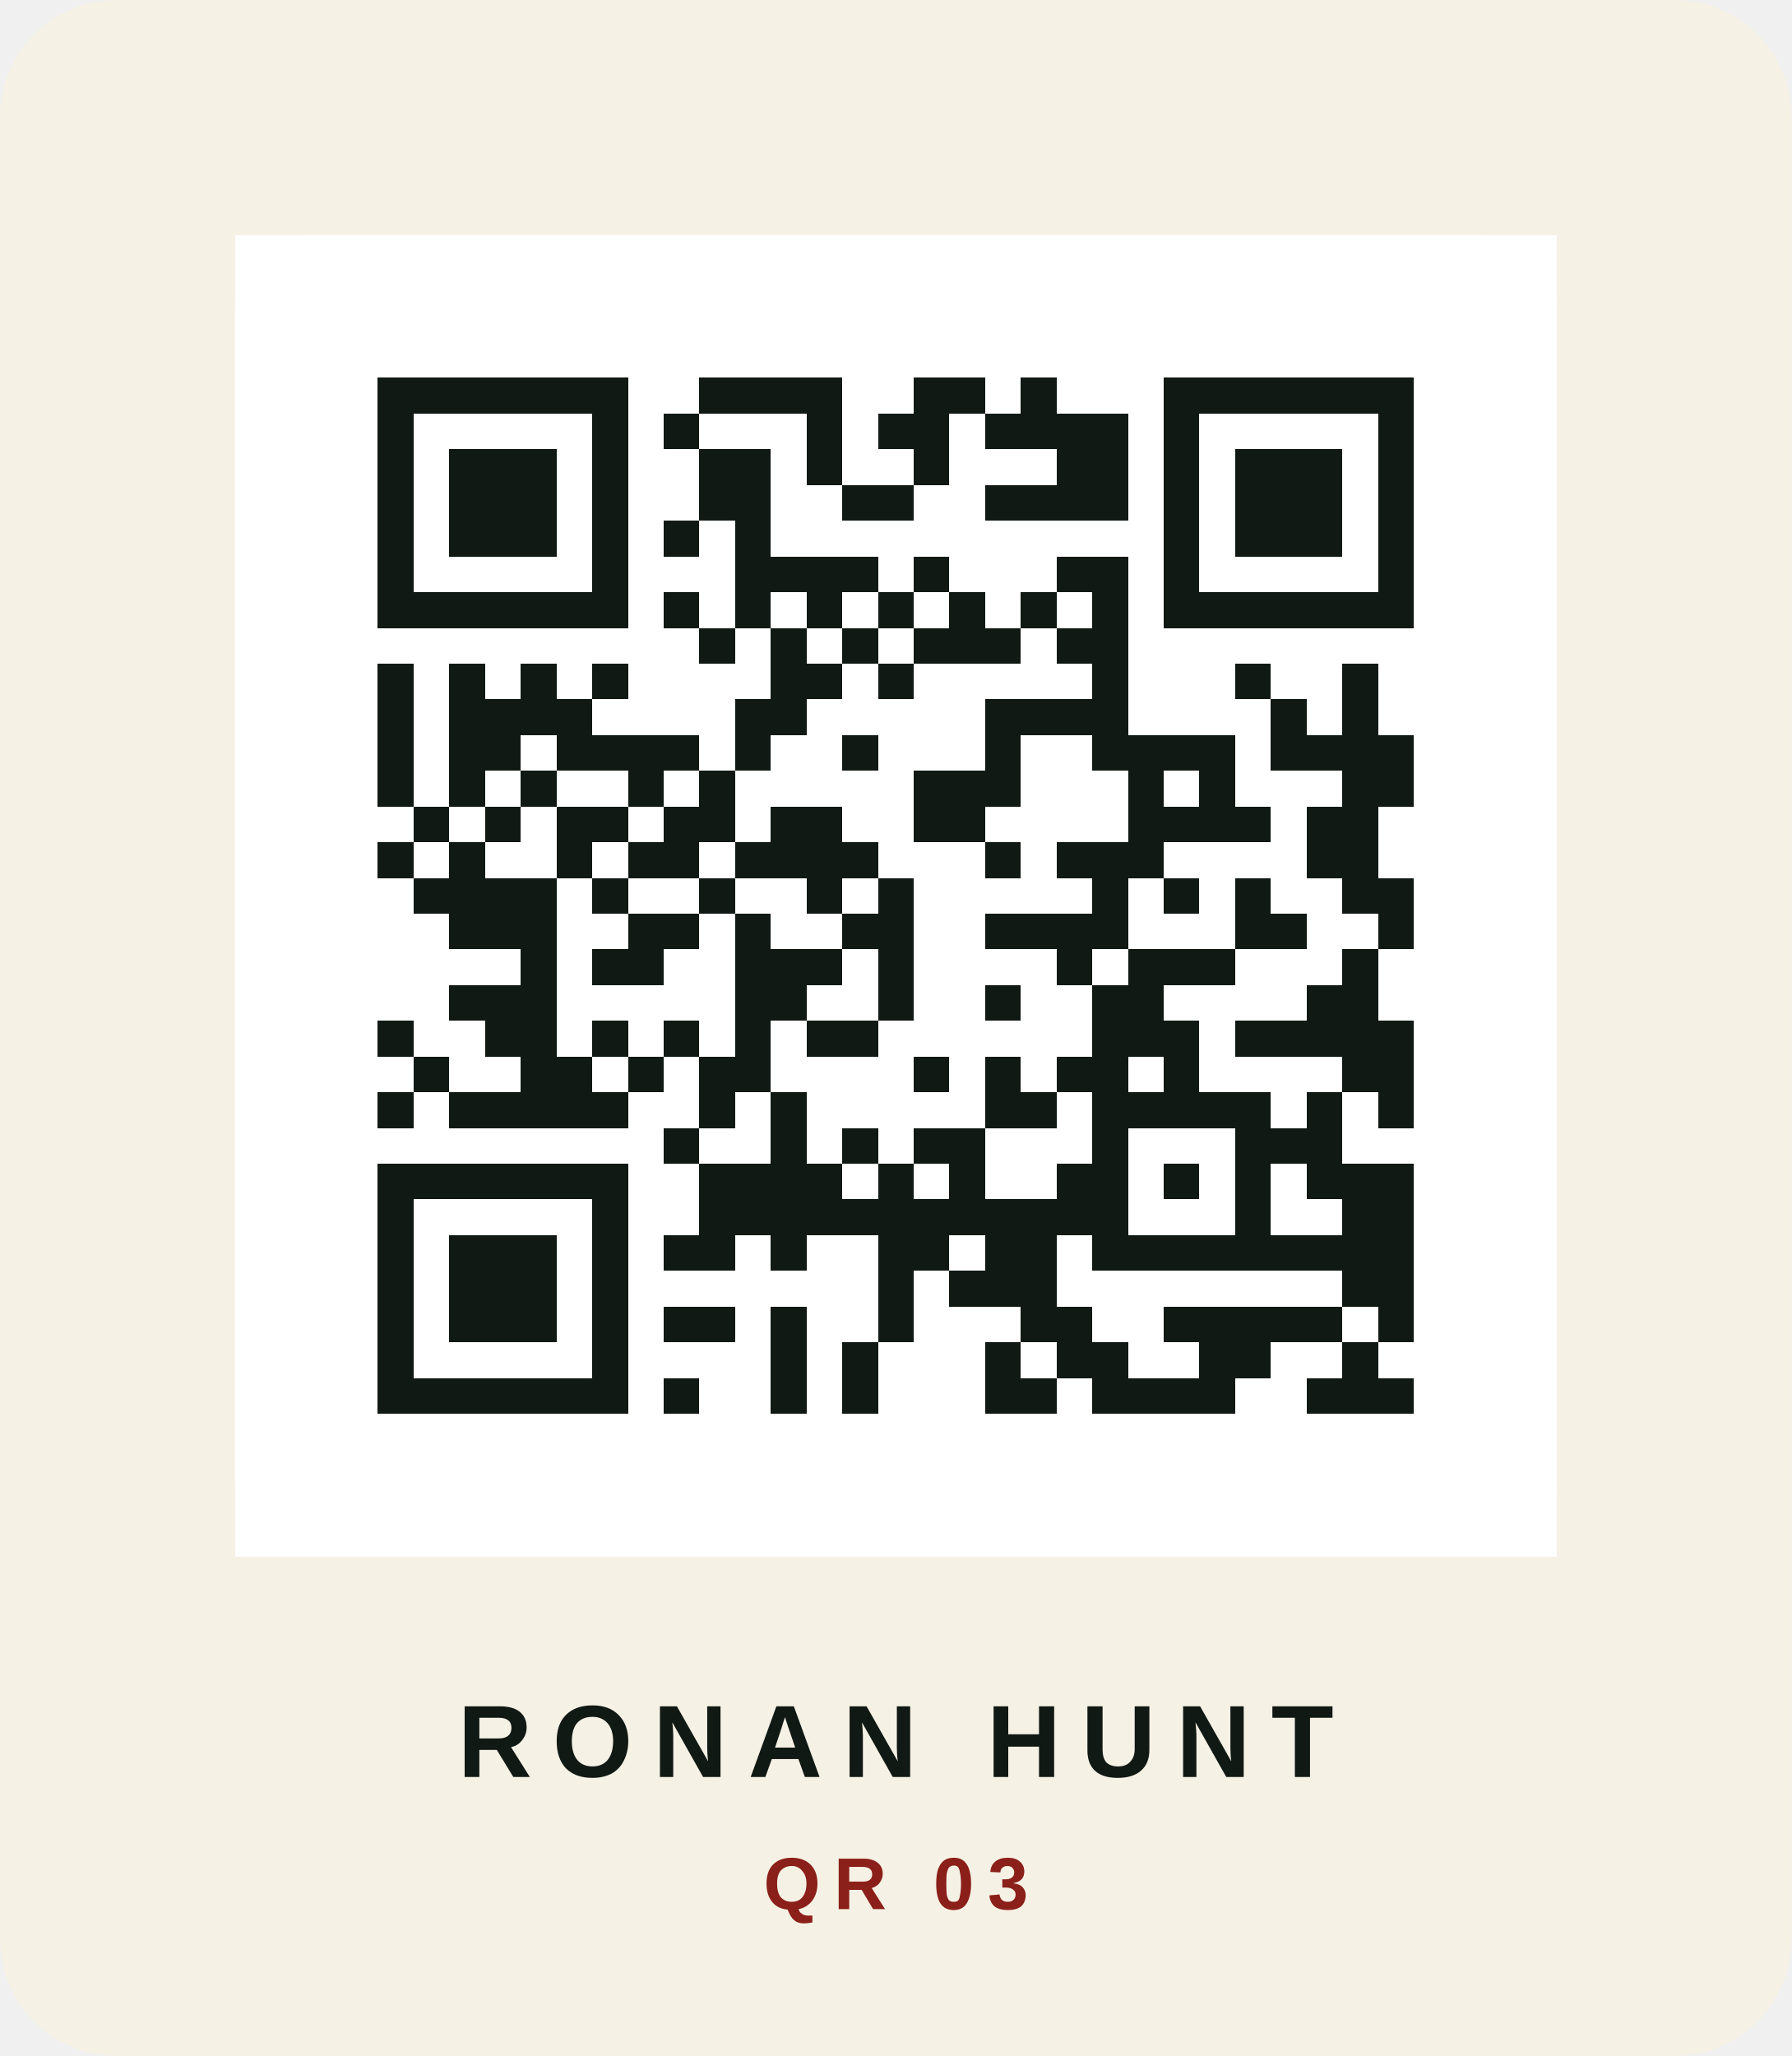
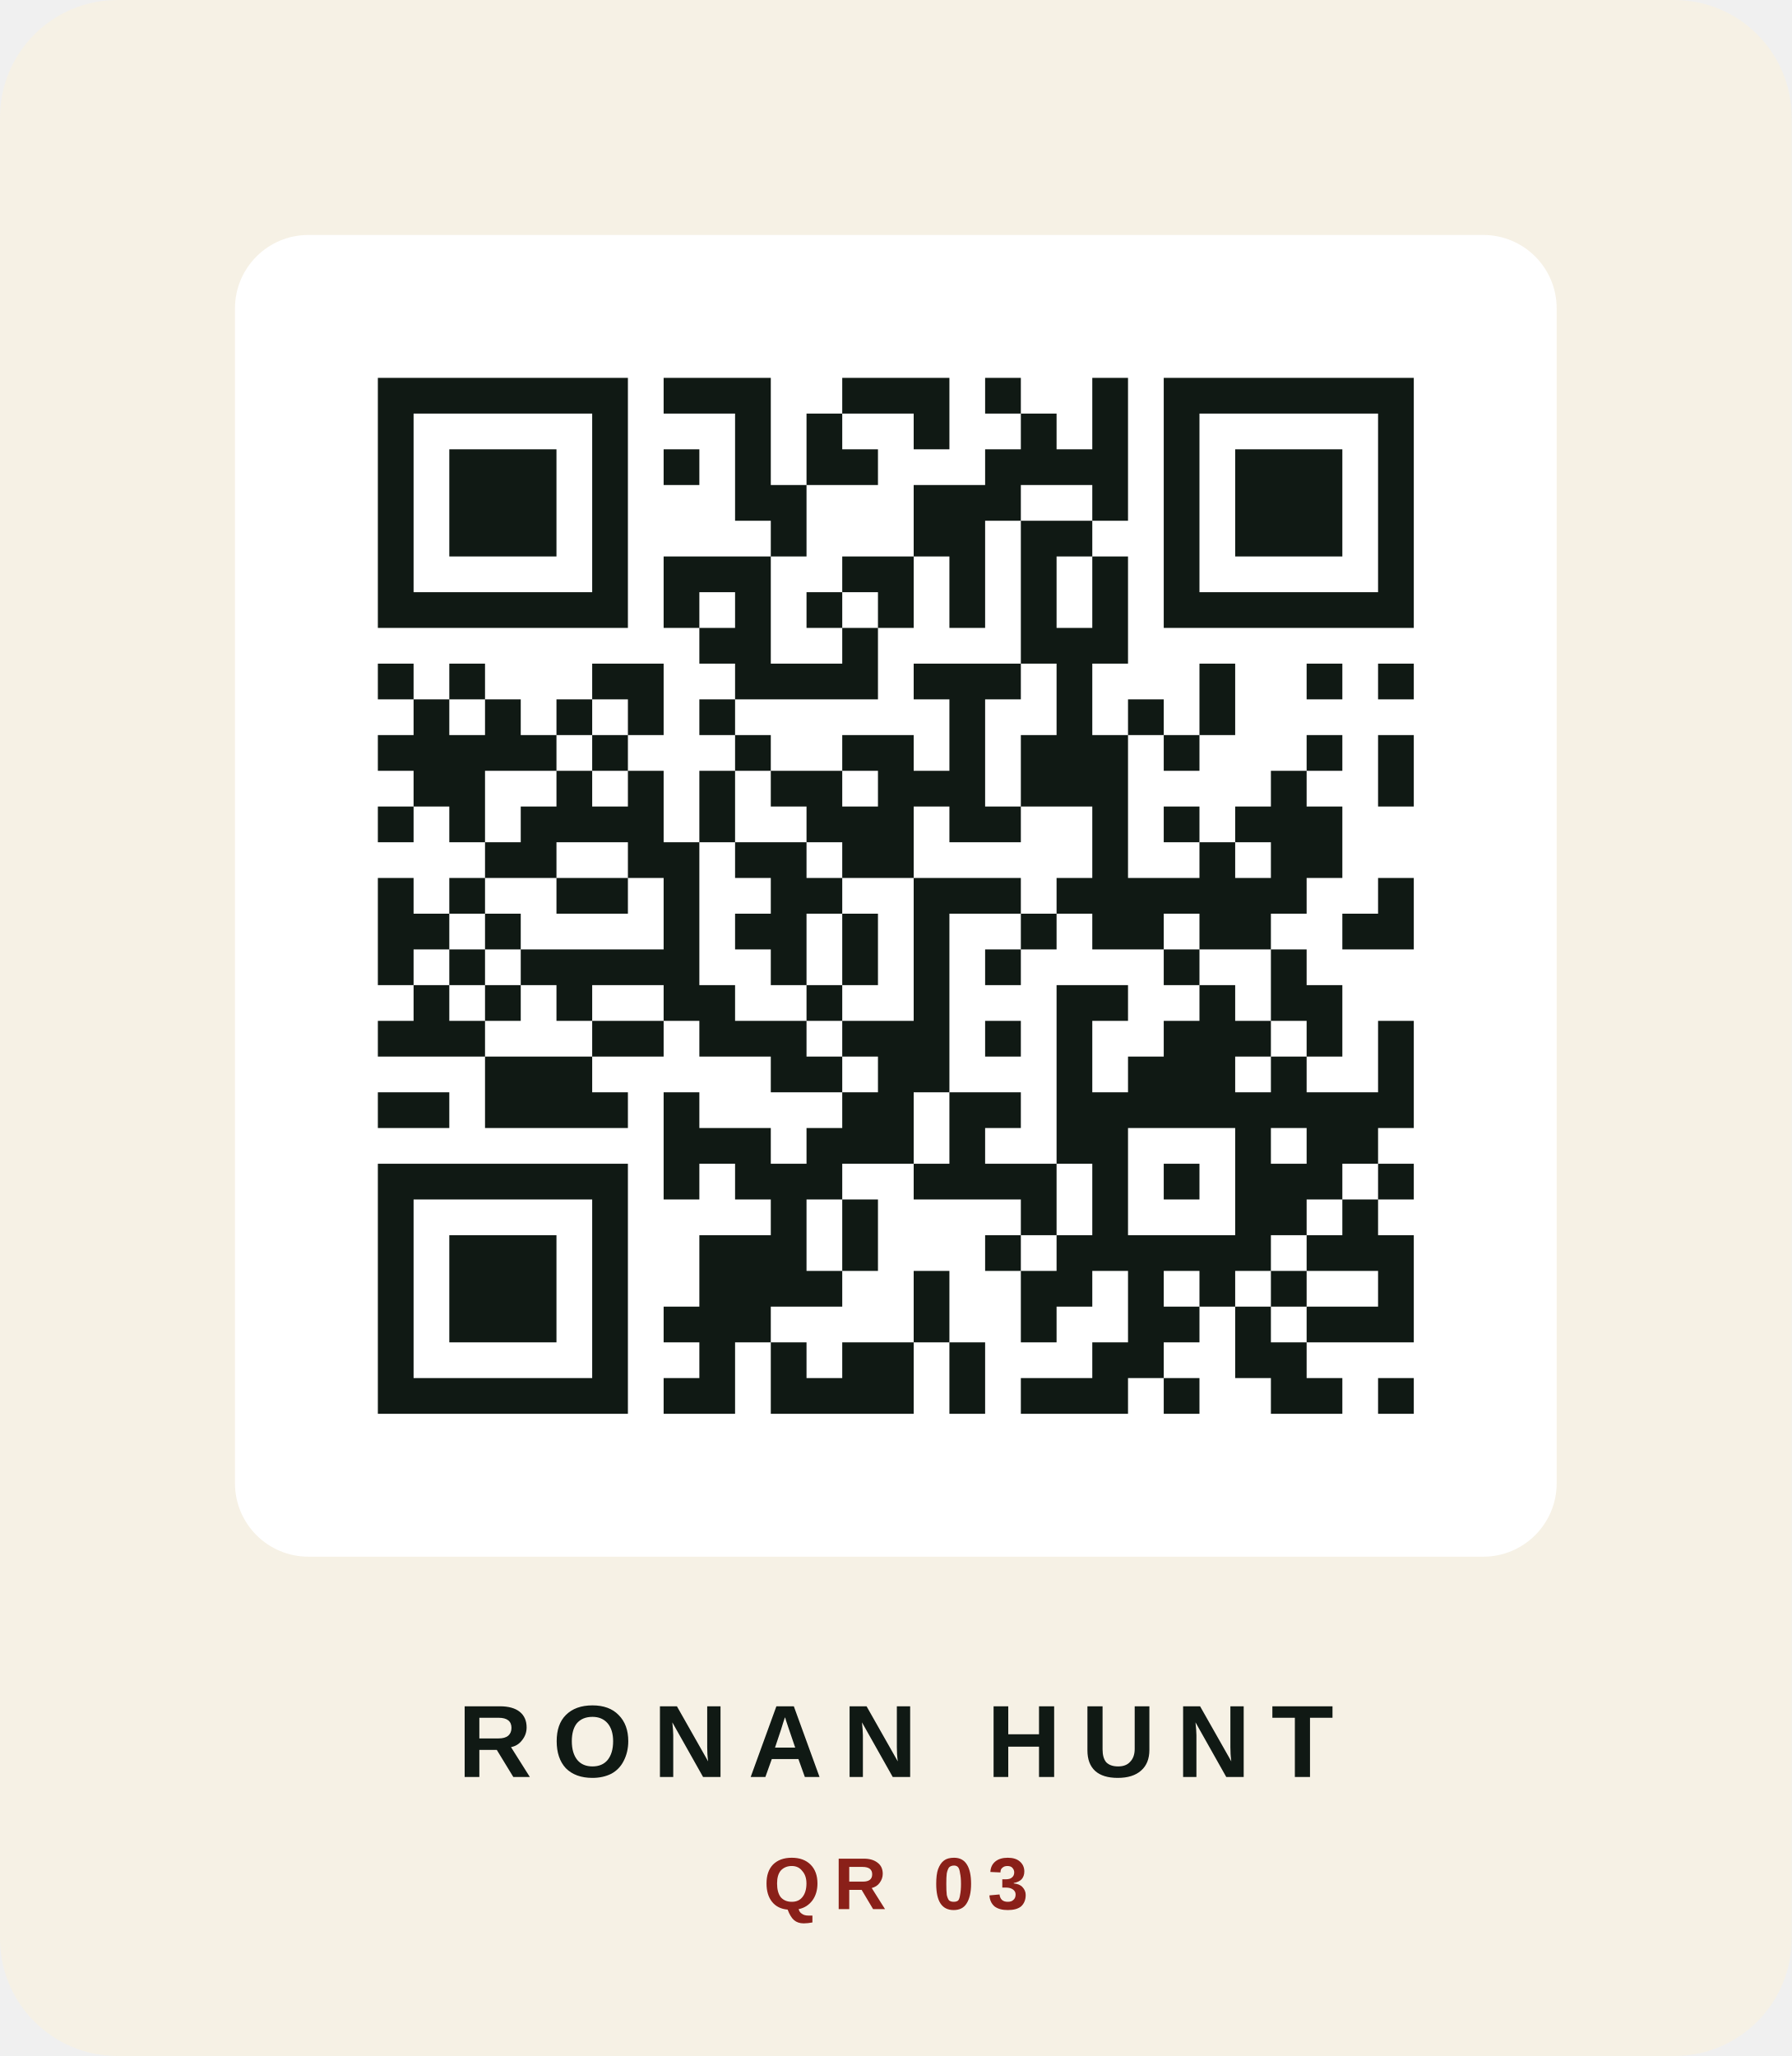
<svg xmlns="http://www.w3.org/2000/svg" viewBox="0 0 61 70" width="610" height="700" role="img" aria-labelledby="title desc">
  <rect width="61" height="70" rx="4" fill="#f6f1e5" />
  <rect x="8" y="8" width="45" height="45" rx="2.5" fill="#ffffff" />
-   <svg x="8" y="8" width="45" height="45" viewBox="0 0 37 37" shape-rendering="crispEdges">
-     <rect width="37" height="37" fill="#ffffff" />
-     <path d="M4,4h1v1h-1zM5,4h1v1h-1zM6,4h1v1h-1zM7,4h1v1h-1zM8,4h1v1h-1zM9,4h1v1h-1zM10,4h1v1h-1zM13,4h1v1h-1zM14,4h1v1h-1zM15,4h1v1h-1zM16,4h1v1h-1zM19,4h1v1h-1zM20,4h1v1h-1zM22,4h1v1h-1zM26,4h1v1h-1zM27,4h1v1h-1zM28,4h1v1h-1zM29,4h1v1h-1zM30,4h1v1h-1zM31,4h1v1h-1zM32,4h1v1h-1zM4,5h1v1h-1zM10,5h1v1h-1zM12,5h1v1h-1zM16,5h1v1h-1zM18,5h1v1h-1zM19,5h1v1h-1zM21,5h1v1h-1zM22,5h1v1h-1zM23,5h1v1h-1zM24,5h1v1h-1zM26,5h1v1h-1zM32,5h1v1h-1zM4,6h1v1h-1zM6,6h1v1h-1zM7,6h1v1h-1zM8,6h1v1h-1zM10,6h1v1h-1zM13,6h1v1h-1zM14,6h1v1h-1zM16,6h1v1h-1zM19,6h1v1h-1zM23,6h1v1h-1zM24,6h1v1h-1zM26,6h1v1h-1zM28,6h1v1h-1zM29,6h1v1h-1zM30,6h1v1h-1zM32,6h1v1h-1zM4,7h1v1h-1zM6,7h1v1h-1zM7,7h1v1h-1zM8,7h1v1h-1zM10,7h1v1h-1zM13,7h1v1h-1zM14,7h1v1h-1zM17,7h1v1h-1zM18,7h1v1h-1zM21,7h1v1h-1zM22,7h1v1h-1zM23,7h1v1h-1zM24,7h1v1h-1zM26,7h1v1h-1zM28,7h1v1h-1zM29,7h1v1h-1zM30,7h1v1h-1zM32,7h1v1h-1zM4,8h1v1h-1zM6,8h1v1h-1zM7,8h1v1h-1zM8,8h1v1h-1zM10,8h1v1h-1zM12,8h1v1h-1zM14,8h1v1h-1zM26,8h1v1h-1zM28,8h1v1h-1zM29,8h1v1h-1zM30,8h1v1h-1zM32,8h1v1h-1zM4,9h1v1h-1zM10,9h1v1h-1zM14,9h1v1h-1zM15,9h1v1h-1zM16,9h1v1h-1zM17,9h1v1h-1zM19,9h1v1h-1zM23,9h1v1h-1zM24,9h1v1h-1zM26,9h1v1h-1zM32,9h1v1h-1zM4,10h1v1h-1zM5,10h1v1h-1zM6,10h1v1h-1zM7,10h1v1h-1zM8,10h1v1h-1zM9,10h1v1h-1zM10,10h1v1h-1zM12,10h1v1h-1zM14,10h1v1h-1zM16,10h1v1h-1zM18,10h1v1h-1zM20,10h1v1h-1zM22,10h1v1h-1zM24,10h1v1h-1zM26,10h1v1h-1zM27,10h1v1h-1zM28,10h1v1h-1zM29,10h1v1h-1zM30,10h1v1h-1zM31,10h1v1h-1zM32,10h1v1h-1zM13,11h1v1h-1zM15,11h1v1h-1zM17,11h1v1h-1zM19,11h1v1h-1zM20,11h1v1h-1zM21,11h1v1h-1zM23,11h1v1h-1zM24,11h1v1h-1zM4,12h1v1h-1zM6,12h1v1h-1zM8,12h1v1h-1zM10,12h1v1h-1zM15,12h1v1h-1zM16,12h1v1h-1zM18,12h1v1h-1zM24,12h1v1h-1zM28,12h1v1h-1zM31,12h1v1h-1zM4,13h1v1h-1zM6,13h1v1h-1zM7,13h1v1h-1zM8,13h1v1h-1zM9,13h1v1h-1zM14,13h1v1h-1zM15,13h1v1h-1zM21,13h1v1h-1zM22,13h1v1h-1zM23,13h1v1h-1zM24,13h1v1h-1zM29,13h1v1h-1zM31,13h1v1h-1zM4,14h1v1h-1zM6,14h1v1h-1zM7,14h1v1h-1zM9,14h1v1h-1zM10,14h1v1h-1zM11,14h1v1h-1zM12,14h1v1h-1zM14,14h1v1h-1zM17,14h1v1h-1zM21,14h1v1h-1zM24,14h1v1h-1zM25,14h1v1h-1zM26,14h1v1h-1zM27,14h1v1h-1zM29,14h1v1h-1zM30,14h1v1h-1zM31,14h1v1h-1zM32,14h1v1h-1zM4,15h1v1h-1zM6,15h1v1h-1zM8,15h1v1h-1zM11,15h1v1h-1zM13,15h1v1h-1zM19,15h1v1h-1zM20,15h1v1h-1zM21,15h1v1h-1zM25,15h1v1h-1zM27,15h1v1h-1zM31,15h1v1h-1zM32,15h1v1h-1zM5,16h1v1h-1zM7,16h1v1h-1zM9,16h1v1h-1zM10,16h1v1h-1zM12,16h1v1h-1zM13,16h1v1h-1zM15,16h1v1h-1zM16,16h1v1h-1zM19,16h1v1h-1zM20,16h1v1h-1zM25,16h1v1h-1zM26,16h1v1h-1zM27,16h1v1h-1zM28,16h1v1h-1zM30,16h1v1h-1zM31,16h1v1h-1zM4,17h1v1h-1zM6,17h1v1h-1zM9,17h1v1h-1zM11,17h1v1h-1zM12,17h1v1h-1zM14,17h1v1h-1zM15,17h1v1h-1zM16,17h1v1h-1zM17,17h1v1h-1zM21,17h1v1h-1zM23,17h1v1h-1zM24,17h1v1h-1zM25,17h1v1h-1zM30,17h1v1h-1zM31,17h1v1h-1zM5,18h1v1h-1zM6,18h1v1h-1zM7,18h1v1h-1zM8,18h1v1h-1zM10,18h1v1h-1zM13,18h1v1h-1zM16,18h1v1h-1zM18,18h1v1h-1zM24,18h1v1h-1zM26,18h1v1h-1zM28,18h1v1h-1zM31,18h1v1h-1zM32,18h1v1h-1zM6,19h1v1h-1zM7,19h1v1h-1zM8,19h1v1h-1zM11,19h1v1h-1zM12,19h1v1h-1zM14,19h1v1h-1zM17,19h1v1h-1zM18,19h1v1h-1zM21,19h1v1h-1zM22,19h1v1h-1zM23,19h1v1h-1zM24,19h1v1h-1zM28,19h1v1h-1zM29,19h1v1h-1zM32,19h1v1h-1zM8,20h1v1h-1zM10,20h1v1h-1zM11,20h1v1h-1zM14,20h1v1h-1zM15,20h1v1h-1zM16,20h1v1h-1zM18,20h1v1h-1zM23,20h1v1h-1zM25,20h1v1h-1zM26,20h1v1h-1zM27,20h1v1h-1zM31,20h1v1h-1zM6,21h1v1h-1zM7,21h1v1h-1zM8,21h1v1h-1zM14,21h1v1h-1zM15,21h1v1h-1zM18,21h1v1h-1zM21,21h1v1h-1zM24,21h1v1h-1zM25,21h1v1h-1zM30,21h1v1h-1zM31,21h1v1h-1zM4,22h1v1h-1zM7,22h1v1h-1zM8,22h1v1h-1zM10,22h1v1h-1zM12,22h1v1h-1zM14,22h1v1h-1zM16,22h1v1h-1zM17,22h1v1h-1zM24,22h1v1h-1zM25,22h1v1h-1zM26,22h1v1h-1zM28,22h1v1h-1zM29,22h1v1h-1zM30,22h1v1h-1zM31,22h1v1h-1zM32,22h1v1h-1zM5,23h1v1h-1zM8,23h1v1h-1zM9,23h1v1h-1zM11,23h1v1h-1zM13,23h1v1h-1zM14,23h1v1h-1zM19,23h1v1h-1zM21,23h1v1h-1zM23,23h1v1h-1zM24,23h1v1h-1zM26,23h1v1h-1zM31,23h1v1h-1zM32,23h1v1h-1zM4,24h1v1h-1zM6,24h1v1h-1zM7,24h1v1h-1zM8,24h1v1h-1zM9,24h1v1h-1zM10,24h1v1h-1zM13,24h1v1h-1zM15,24h1v1h-1zM21,24h1v1h-1zM22,24h1v1h-1zM24,24h1v1h-1zM25,24h1v1h-1zM26,24h1v1h-1zM27,24h1v1h-1zM28,24h1v1h-1zM30,24h1v1h-1zM32,24h1v1h-1zM12,25h1v1h-1zM15,25h1v1h-1zM17,25h1v1h-1zM19,25h1v1h-1zM20,25h1v1h-1zM24,25h1v1h-1zM28,25h1v1h-1zM29,25h1v1h-1zM30,25h1v1h-1zM4,26h1v1h-1zM5,26h1v1h-1zM6,26h1v1h-1zM7,26h1v1h-1zM8,26h1v1h-1zM9,26h1v1h-1zM10,26h1v1h-1zM13,26h1v1h-1zM14,26h1v1h-1zM15,26h1v1h-1zM16,26h1v1h-1zM18,26h1v1h-1zM20,26h1v1h-1zM23,26h1v1h-1zM24,26h1v1h-1zM26,26h1v1h-1zM28,26h1v1h-1zM30,26h1v1h-1zM31,26h1v1h-1zM32,26h1v1h-1zM4,27h1v1h-1zM10,27h1v1h-1zM13,27h1v1h-1zM14,27h1v1h-1zM15,27h1v1h-1zM16,27h1v1h-1zM17,27h1v1h-1zM18,27h1v1h-1zM19,27h1v1h-1zM20,27h1v1h-1zM21,27h1v1h-1zM22,27h1v1h-1zM23,27h1v1h-1zM24,27h1v1h-1zM28,27h1v1h-1zM31,27h1v1h-1zM32,27h1v1h-1zM4,28h1v1h-1zM6,28h1v1h-1zM7,28h1v1h-1zM8,28h1v1h-1zM10,28h1v1h-1zM12,28h1v1h-1zM13,28h1v1h-1zM15,28h1v1h-1zM18,28h1v1h-1zM19,28h1v1h-1zM21,28h1v1h-1zM22,28h1v1h-1zM24,28h1v1h-1zM25,28h1v1h-1zM26,28h1v1h-1zM27,28h1v1h-1zM28,28h1v1h-1zM29,28h1v1h-1zM30,28h1v1h-1zM31,28h1v1h-1zM32,28h1v1h-1zM4,29h1v1h-1zM6,29h1v1h-1zM7,29h1v1h-1zM8,29h1v1h-1zM10,29h1v1h-1zM18,29h1v1h-1zM20,29h1v1h-1zM21,29h1v1h-1zM22,29h1v1h-1zM31,29h1v1h-1zM32,29h1v1h-1zM4,30h1v1h-1zM6,30h1v1h-1zM7,30h1v1h-1zM8,30h1v1h-1zM10,30h1v1h-1zM12,30h1v1h-1zM13,30h1v1h-1zM15,30h1v1h-1zM18,30h1v1h-1zM22,30h1v1h-1zM23,30h1v1h-1zM26,30h1v1h-1zM27,30h1v1h-1zM28,30h1v1h-1zM29,30h1v1h-1zM30,30h1v1h-1zM32,30h1v1h-1zM4,31h1v1h-1zM10,31h1v1h-1zM15,31h1v1h-1zM17,31h1v1h-1zM21,31h1v1h-1zM23,31h1v1h-1zM24,31h1v1h-1zM27,31h1v1h-1zM28,31h1v1h-1zM31,31h1v1h-1zM4,32h1v1h-1zM5,32h1v1h-1zM6,32h1v1h-1zM7,32h1v1h-1zM8,32h1v1h-1zM9,32h1v1h-1zM10,32h1v1h-1zM12,32h1v1h-1zM15,32h1v1h-1zM17,32h1v1h-1zM21,32h1v1h-1zM22,32h1v1h-1zM24,32h1v1h-1zM25,32h1v1h-1zM26,32h1v1h-1zM27,32h1v1h-1zM30,32h1v1h-1zM31,32h1v1h-1zM32,32h1v1h-1z" fill="#101914" />
+   <svg x="8" y="8" width="45" height="45" viewBox="0 0 37 37">
+     <path d="M4,4H5V5H4zM5,4H6V5H5zM6,4H7V5H6zM7,4H8V5H7zM8,4H9V5H8zM9,4H10V5H9zM10,4H11V5H10zM12,4H13V5H12zM13,4H14V5H13zM14,4H15V5H14zM17,4H18V5H17zM18,4H19V5H18zM19,4H20V5H19zM21,4H22V5H21zM24,4H25V5H24zM26,4H27V5H26zM27,4H28V5H27zM28,4H29V5H28zM29,4H30V5H29zM30,4H31V5H30zM31,4H32V5H31zM32,4H33V5H32zM4,5H5V6H4zM10,5H11V6H10zM14,5H15V6H14zM16,5H17V6H16zM19,5H20V6H19zM22,5H23V6H22zM24,5H25V6H24zM26,5H27V6H26zM32,5H33V6H32zM4,6H5V7H4zM6,6H7V7H6zM7,6H8V7H7zM8,6H9V7H8zM10,6H11V7H10zM12,6H13V7H12zM14,6H15V7H14zM16,6H17V7H16zM17,6H18V7H17zM21,6H22V7H21zM22,6H23V7H22zM23,6H24V7H23zM24,6H25V7H24zM26,6H27V7H26zM28,6H29V7H28zM29,6H30V7H29zM30,6H31V7H30zM32,6H33V7H32zM4,7H5V8H4zM6,7H7V8H6zM7,7H8V8H7zM8,7H9V8H8zM10,7H11V8H10zM14,7H15V8H14zM15,7H16V8H15zM19,7H20V8H19zM20,7H21V8H20zM21,7H22V8H21zM24,7H25V8H24zM26,7H27V8H26zM28,7H29V8H28zM29,7H30V8H29zM30,7H31V8H30zM32,7H33V8H32zM4,8H5V9H4zM6,8H7V9H6zM7,8H8V9H7zM8,8H9V9H8zM10,8H11V9H10zM15,8H16V9H15zM19,8H20V9H19zM20,8H21V9H20zM22,8H23V9H22zM23,8H24V9H23zM26,8H27V9H26zM28,8H29V9H28zM29,8H30V9H29zM30,8H31V9H30zM32,8H33V9H32zM4,9H5V10H4zM10,9H11V10H10zM12,9H13V10H12zM13,9H14V10H13zM14,9H15V10H14zM17,9H18V10H17zM18,9H19V10H18zM20,9H21V10H20zM22,9H23V10H22zM24,9H25V10H24zM26,9H27V10H26zM32,9H33V10H32zM4,10H5V11H4zM5,10H6V11H5zM6,10H7V11H6zM7,10H8V11H7zM8,10H9V11H8zM9,10H10V11H9zM10,10H11V11H10zM12,10H13V11H12zM14,10H15V11H14zM16,10H17V11H16zM18,10H19V11H18zM20,10H21V11H20zM22,10H23V11H22zM24,10H25V11H24zM26,10H27V11H26zM27,10H28V11H27zM28,10H29V11H28zM29,10H30V11H29zM30,10H31V11H30zM31,10H32V11H31zM32,10H33V11H32zM13,11H14V12H13zM14,11H15V12H14zM17,11H18V12H17zM22,11H23V12H22zM23,11H24V12H23zM24,11H25V12H24zM4,12H5V13H4zM6,12H7V13H6zM10,12H11V13H10zM11,12H12V13H11zM14,12H15V13H14zM15,12H16V13H15zM16,12H17V13H16zM17,12H18V13H17zM19,12H20V13H19zM20,12H21V13H20zM21,12H22V13H21zM23,12H24V13H23zM27,12H28V13H27zM30,12H31V13H30zM32,12H33V13H32zM5,13H6V14H5zM7,13H8V14H7zM9,13H10V14H9zM11,13H12V14H11zM13,13H14V14H13zM20,13H21V14H20zM23,13H24V14H23zM25,13H26V14H25zM27,13H28V14H27zM4,14H5V15H4zM5,14H6V15H5zM6,14H7V15H6zM7,14H8V15H7zM8,14H9V15H8zM10,14H11V15H10zM14,14H15V15H14zM17,14H18V15H17zM18,14H19V15H18zM20,14H21V15H20zM22,14H23V15H22zM23,14H24V15H23zM24,14H25V15H24zM26,14H27V15H26zM30,14H31V15H30zM32,14H33V15H32zM5,15H6V16H5zM6,15H7V16H6zM9,15H10V16H9zM11,15H12V16H11zM13,15H14V16H13zM15,15H16V16H15zM16,15H17V16H16zM18,15H19V16H18zM19,15H20V16H19zM20,15H21V16H20zM22,15H23V16H22zM23,15H24V16H23zM24,15H25V16H24zM29,15H30V16H29zM32,15H33V16H32zM4,16H5V17H4zM6,16H7V17H6zM8,16H9V17H8zM9,16H10V17H9zM10,16H11V17H10zM11,16H12V17H11zM13,16H14V17H13zM16,16H17V17H16zM17,16H18V17H17zM18,16H19V17H18zM20,16H21V17H20zM21,16H22V17H21zM24,16H25V17H24zM26,16H27V17H26zM28,16H29V17H28zM29,16H30V17H29zM30,16H31V17H30zM7,17H8V18H7zM8,17H9V18H8zM11,17H12V18H11zM12,17H13V18H12zM14,17H15V18H14zM15,17H16V18H15zM17,17H18V18H17zM18,17H19V18H18zM24,17H25V18H24zM27,17H28V18H27zM29,17H30V18H29zM30,17H31V18H30zM4,18H5V19H4zM6,18H7V19H6zM9,18H10V19H9zM10,18H11V19H10zM12,18H13V19H12zM15,18H16V19H15zM16,18H17V19H16zM19,18H20V19H19zM20,18H21V19H20zM21,18H22V19H21zM23,18H24V19H23zM24,18H25V19H24zM25,18H26V19H25zM26,18H27V19H26zM27,18H28V19H27zM28,18H29V19H28zM29,18H30V19H29zM32,18H33V19H32zM4,19H5V20H4zM5,19H6V20H5zM7,19H8V20H7zM12,19H13V20H12zM14,19H15V20H14zM15,19H16V20H15zM17,19H18V20H17zM19,19H20V20H19zM22,19H23V20H22zM24,19H25V20H24zM25,19H26V20H25zM27,19H28V20H27zM28,19H29V20H28zM31,19H32V20H31zM32,19H33V20H32zM4,20H5V21H4zM6,20H7V21H6zM8,20H9V21H8zM9,20H10V21H9zM10,20H11V21H10zM11,20H12V21H11zM12,20H13V21H12zM15,20H16V21H15zM17,20H18V21H17zM19,20H20V21H19zM21,20H22V21H21zM26,20H27V21H26zM29,20H30V21H29zM5,21H6V22H5zM7,21H8V22H7zM9,21H10V22H9zM12,21H13V22H12zM13,21H14V22H13zM16,21H17V22H16zM19,21H20V22H19zM23,21H24V22H23zM24,21H25V22H24zM27,21H28V22H27zM29,21H30V22H29zM30,21H31V22H30zM4,22H5V23H4zM5,22H6V23H5zM6,22H7V23H6zM10,22H11V23H10zM11,22H12V23H11zM13,22H14V23H13zM14,22H15V23H14zM15,22H16V23H15zM17,22H18V23H17zM18,22H19V23H18zM19,22H20V23H19zM21,22H22V23H21zM23,22H24V23H23zM26,22H27V23H26zM27,22H28V23H27zM28,22H29V23H28zM30,22H31V23H30zM32,22H33V23H32zM7,23H8V24H7zM8,23H9V24H8zM9,23H10V24H9zM15,23H16V24H15zM16,23H17V24H16zM18,23H19V24H18zM19,23H20V24H19zM23,23H24V24H23zM25,23H26V24H25zM26,23H27V24H26zM27,23H28V24H27zM29,23H30V24H29zM32,23H33V24H32zM4,24H5V25H4zM5,24H6V25H5zM7,24H8V25H7zM8,24H9V25H8zM9,24H10V25H9zM10,24H11V25H10zM12,24H13V25H12zM17,24H18V25H17zM18,24H19V25H18zM20,24H21V25H20zM21,24H22V25H21zM23,24H24V25H23zM24,24H25V25H24zM25,24H26V25H25zM26,24H27V25H26zM27,24H28V25H27zM28,24H29V25H28zM29,24H30V25H29zM30,24H31V25H30zM31,24H32V25H31zM32,24H33V25H32zM12,25H13V26H12zM13,25H14V26H13zM14,25H15V26H14zM16,25H17V26H16zM17,25H18V26H17zM18,25H19V26H18zM20,25H21V26H20zM23,25H24V26H23zM24,25H25V26H24zM28,25H29V26H28zM30,25H31V26H30zM31,25H32V26H31zM4,26H5V27H4zM5,26H6V27H5zM6,26H7V27H6zM7,26H8V27H7zM8,26H9V27H8zM9,26H10V27H9zM10,26H11V27H10zM12,26H13V27H12zM14,26H15V27H14zM15,26H16V27H15zM16,26H17V27H16zM19,26H20V27H19zM20,26H21V27H20zM21,26H22V27H21zM22,26H23V27H22zM24,26H25V27H24zM26,26H27V27H26zM28,26H29V27H28zM29,26H30V27H29zM30,26H31V27H30zM32,26H33V27H32zM4,27H5V28H4zM10,27H11V28H10zM15,27H16V28H15zM17,27H18V28H17zM22,27H23V28H22zM24,27H25V28H24zM28,27H29V28H28zM29,27H30V28H29zM31,27H32V28H31zM4,28H5V29H4zM6,28H7V29H6zM7,28H8V29H7zM8,28H9V29H8zM10,28H11V29H10zM13,28H14V29H13zM14,28H15V29H14zM15,28H16V29H15zM17,28H18V29H17zM21,28H22V29H21zM23,28H24V29H23zM24,28H25V29H24zM25,28H26V29H25zM26,28H27V29H26zM27,28H28V29H27zM28,28H29V29H28zM30,28H31V29H30zM31,28H32V29H31zM32,28H33V29H32zM4,29H5V30H4zM6,29H7V30H6zM7,29H8V30H7zM8,29H9V30H8zM10,29H11V30H10zM13,29H14V30H13zM14,29H15V30H14zM15,29H16V30H15zM16,29H17V30H16zM19,29H20V30H19zM22,29H23V30H22zM23,29H24V30H23zM25,29H26V30H25zM27,29H28V30H27zM29,29H30V30H29zM32,29H33V30H32zM4,30H5V31H4zM6,30H7V31H6zM7,30H8V31H7zM8,30H9V31H8zM10,30H11V31H10zM12,30H13V31H12zM13,30H14V31H13zM14,30H15V31H14zM19,30H20V31H19zM22,30H23V31H22zM25,30H26V31H25zM26,30H27V31H26zM28,30H29V31H28zM30,30H31V31H30zM31,30H32V31H31zM32,30H33V31H32zM4,31H5V32H4zM10,31H11V32H10zM13,31H14V32H13zM15,31H16V32H15zM17,31H18V32H17zM18,31H19V32H18zM20,31H21V32H20zM24,31H25V32H24zM25,31H26V32H25zM28,31H29V32H28zM29,31H30V32H29zM4,32H5V33H4zM5,32H6V33H5zM6,32H7V33H6zM7,32H8V33H7zM8,32H9V33H8zM9,32H10V33H9zM10,32H11V33H10zM12,32H13V33H12zM13,32H14V33H13zM15,32H16V33H15zM16,32H17V33H16zM17,32H18V33H17zM18,32H19V33H18zM20,32H21V33H20zM22,32H23V33H22zM23,32H24V33H23zM24,32H25V33H24zM26,32H27V33H26zM29,32H30V33H29zM30,32H31V33H30zM32,32H33V33H32z" fill="#101914" />
  </svg>
  <text x="30.5" y="60.5" text-anchor="middle" font-family="Arial, Helvetica, sans-serif" font-size="3.5" font-weight="700" letter-spacing="0.7" fill="#101914">RONAN HUNT</text>
  <text x="30.5" y="65" text-anchor="middle" font-family="Arial, Helvetica, sans-serif" font-size="2.5" font-weight="700" letter-spacing="0.45" fill="#8a2019">QR 03</text>
</svg>
